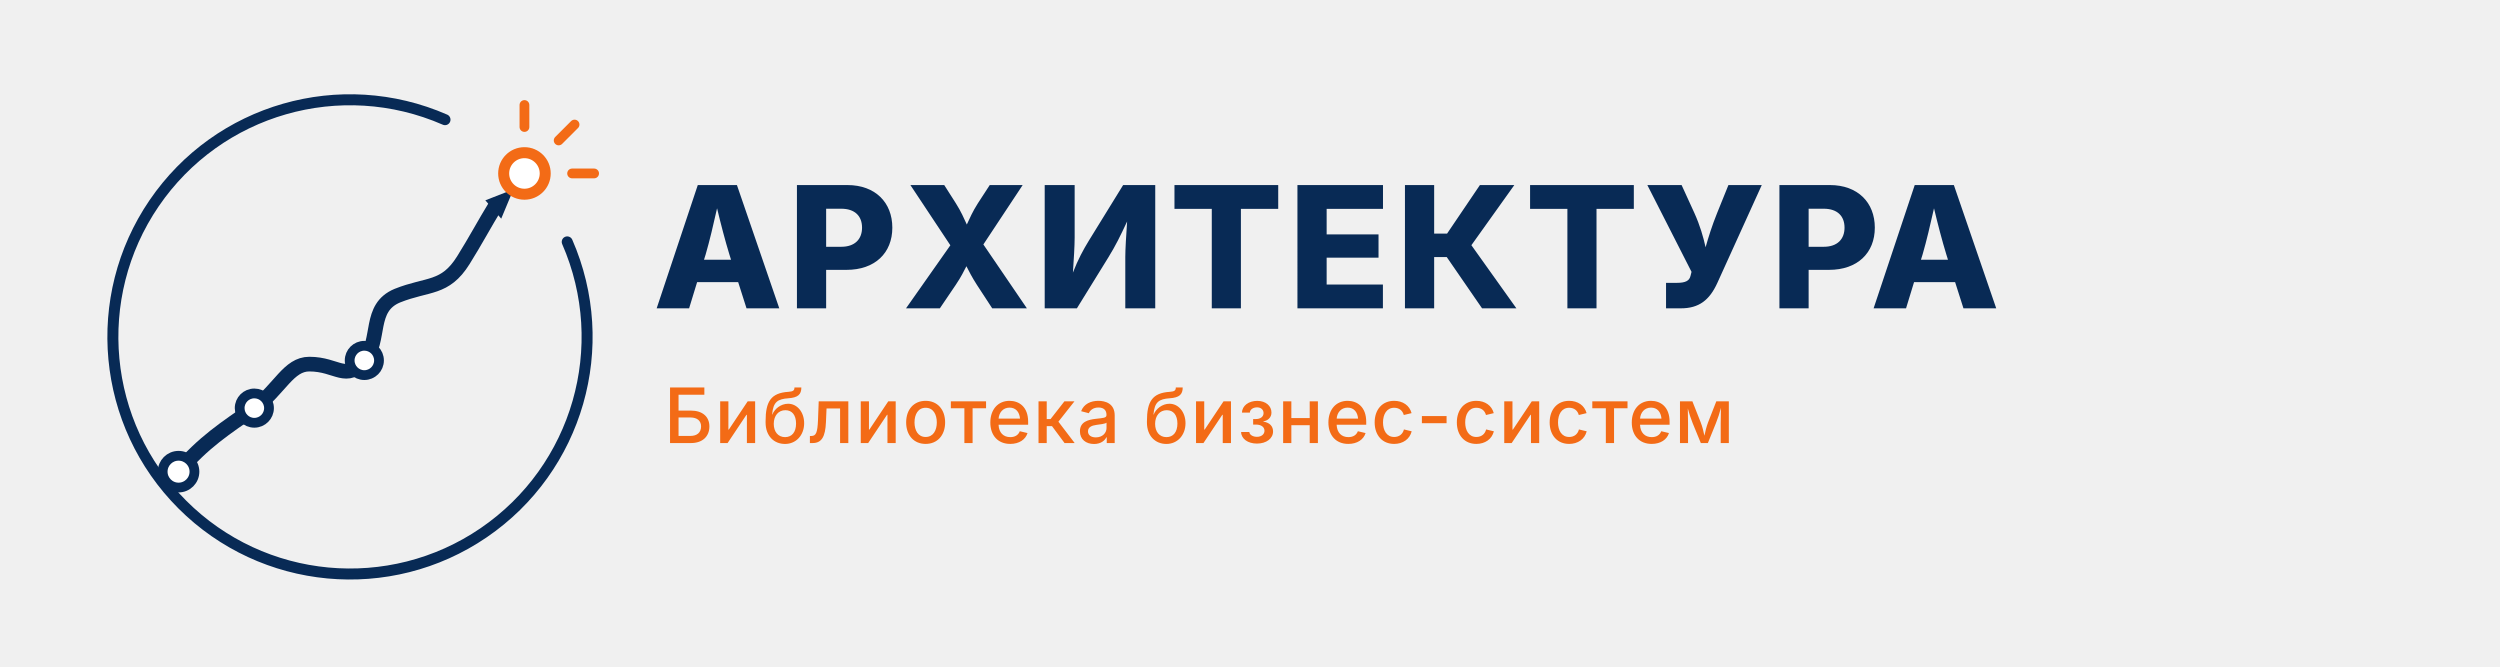
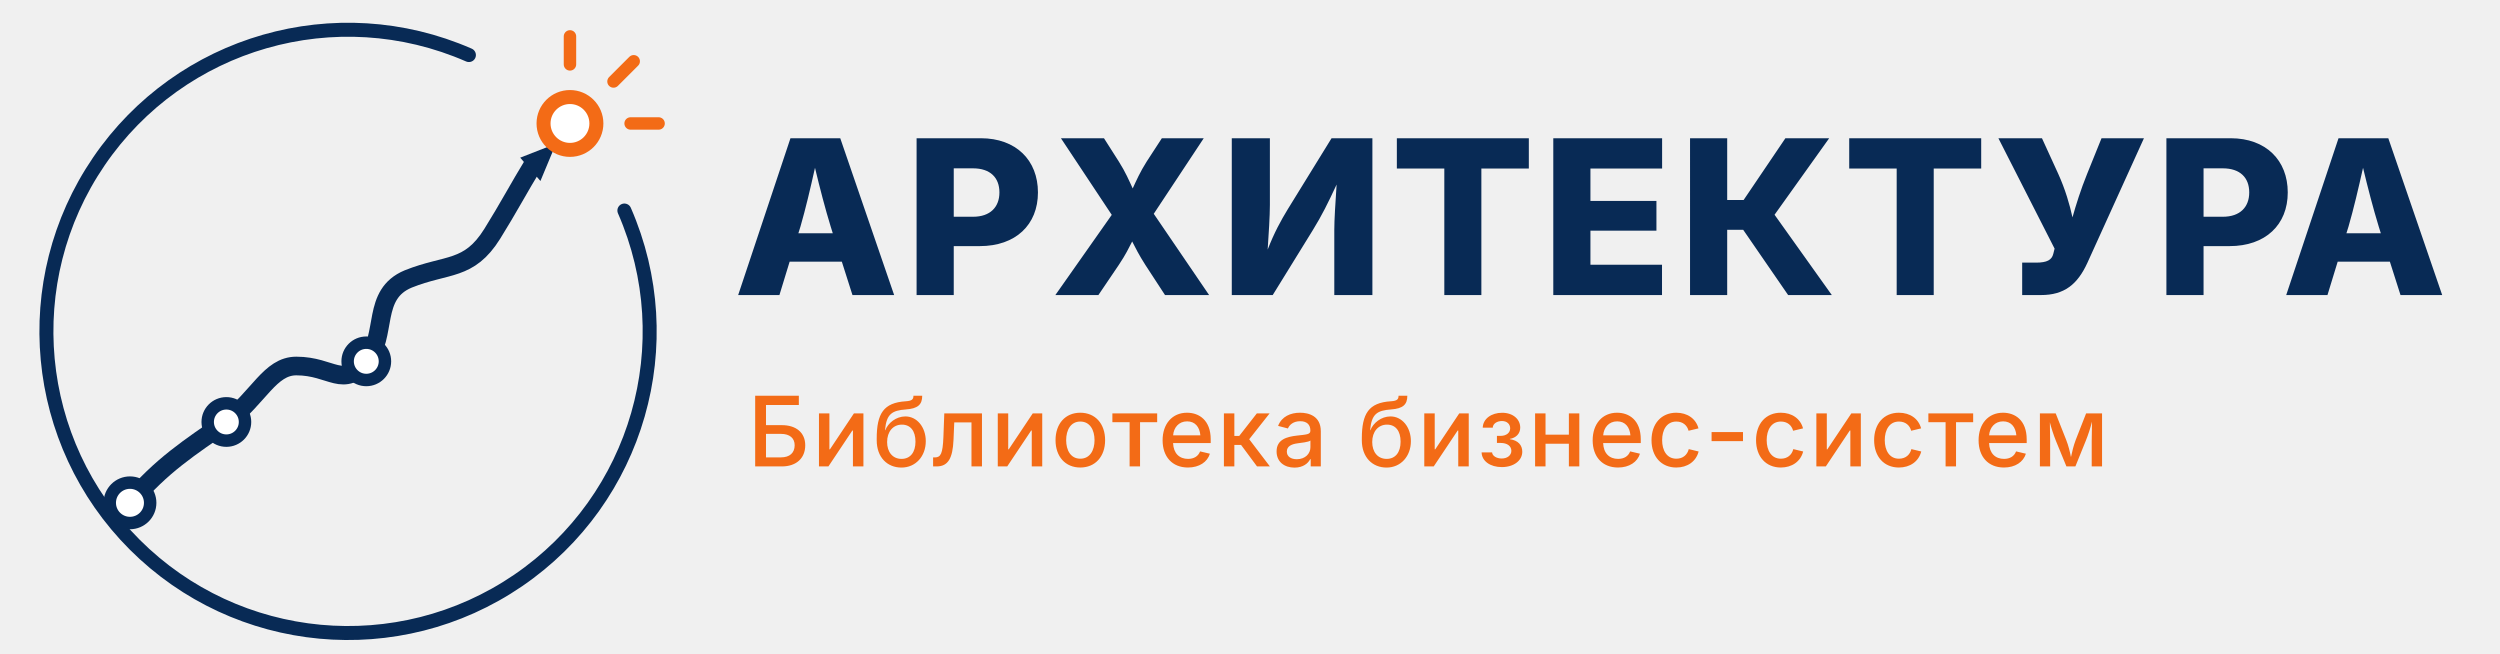
- <svg xmlns="http://www.w3.org/2000/svg" width="1800" height="480" viewBox="0 0 1800 480" role="img" aria-labelledby="title desc" version="1.1" id="svg7">
+ <svg xmlns="http://www.w3.org/2000/svg" width="1415" height="370" viewBox="55 55 1415 370" role="img" aria-labelledby="title desc" version="1.1" id="svg7">
  <defs id="defs7" />
  <g transform="translate(30,14) scale(0.88)" stroke-linecap="round" stroke-linejoin="round" shape-rendering="geometricPrecision" id="g6">
    <path d="M330 82 A194 194 0 1 0 430 182" fill="none" stroke="#082A55" stroke-width="9" id="path1" />
    <path d="M112 370 C132 346 151 334 174 318 C195 302 202 282 219 282 C242 282 249 297 264 279 C278 262 267 236 291 226 C316 216 330 221 345 197 C355 181 363 166 371 153" fill="none" stroke="#082A55" stroke-width="12" id="path2" />
    <path d="M363 148 L386 139 L376 163 Z" fill="#082A55" id="path3" />
    <circle cx="112" cy="370" r="13" fill="#FFFFFF" stroke="#082A55" stroke-width="8" id="circle3" />
    <circle cx="174" cy="318" r="12" fill="#FFFFFF" stroke="#082A55" stroke-width="8" id="circle4" />
    <circle cx="264" cy="279" r="12" fill="#FFFFFF" stroke="#082A55" stroke-width="8" id="circle5" />
    <circle cx="395" cy="126" r="17" fill="#FFFFFF" stroke="#F36B16" stroke-width="9" id="circle6" />
    <path d="M395 88 L395 70 M423 99 L436 86 M434 126 L452 126" fill="none" stroke="#F36B16" stroke-width="8" id="path6" />
  </g>
  <path d="m 472.8,222 h 23.352 l 5.778,-18.884 h 29.547 L 537.493,222 h 23.59 l -30.5,-88.76 h -28.177 z m 34.074,-34.968 1.191,-3.812 c 2.919,-10.067 5.54,-21.267 8.221,-33.24 2.859,11.914 5.778,23.113 8.876,33.24 l 1.191,3.812 z M 573.793,222 h 21.028 v -27.7 h 14.714 c 20.373,0 32.942,-12.093 32.942,-30.381 0,-18.169 -12.331,-30.679 -32.347,-30.679 h -36.338 z m 21.028,-44.32 v -27.402 h 10.842 c 9.889,0 15.012,5.302 15.012,13.642 0,8.221 -5.123,13.761 -14.952,13.761 z M 652.328,222 h 24.364 l 11.497,-16.978 c 4.11,-6.136 5.6,-9.472 7.625,-13.344 2.025,3.872 3.574,7.208 7.506,13.344 L 714.4,222 h 24.96 l -31.334,-45.988 28.296,-42.771 h -23.709 l -8.638,13.284 c -3.693,5.838 -5.778,10.604 -7.863,15.131 -2.085,-4.527 -4.11,-9.293 -7.804,-15.131 l -8.459,-13.284 h -24.364 l 28.772,43.367 z m 179.447,0 v -88.76 h -23.113 l -24.722,40.091 c -3.991,6.553 -7.685,13.284 -11.438,22.935 0.596,-8.876 1.251,-19.062 1.251,-25.258 V 133.24 H 752.189 V 222 h 23.173 l 22.696,-36.755 c 5.242,-8.519 8.519,-15.19 13.463,-25.794 -0.715,10.544 -1.311,20.194 -1.311,25.794 V 222 Z m 13.842,-71.604 H 872.483 V 222 h 20.969 v -71.604 h 26.866 V 133.24 H 845.617 Z M 934.16,222 h 61.536 v -17.156 h -40.508 v -19.301 h 37.351 v -16.799 h -37.351 v -18.348 h 40.567 v -17.156 h -61.596 z m 77.403,0 h 21.028 v -36.934 h 9.055 L 1067.083,222 h 24.722 l -32.406,-45.452 30.917,-43.308 h -24.781 l -23.649,34.968 h -9.293 v -34.968 h -21.028 z m 90.092,-71.604 h 26.866 V 222 h 20.969 v -71.604 h 26.866 v -17.156 h -74.701 z M 1199.551,222 h 10.663 c 13.046,0 20.611,-5.897 26.27,-18.288 l 31.989,-70.472 h -24.007 l -8.161,20.194 c -3.634,8.995 -6.255,17.395 -8.28,24.603 -1.608,-7.327 -4.051,-15.786 -8.042,-24.603 l -9.233,-20.194 h -24.662 l 31.811,62.489 -0.715,2.859 c -0.834,3.574 -3.574,5.063 -9.829,5.063 h -7.804 z m 81.633,0 h 21.028 v -27.7 h 14.714 c 20.373,0 32.942,-12.093 32.942,-30.381 0,-18.169 -12.331,-30.679 -32.347,-30.679 h -36.338 z m 21.028,-44.32 v -27.402 h 10.842 c 9.889,0 15.012,5.302 15.012,13.642 0,8.221 -5.123,13.761 -14.952,13.761 z M 1348.996,222 h 23.352 l 5.778,-18.884 h 29.547 L 1413.689,222 h 23.59 l -30.5,-88.76 h -28.177 z m 34.074,-34.968 1.191,-3.812 c 2.919,-10.067 5.54,-21.267 8.221,-33.24 2.859,11.914 5.778,23.113 8.876,33.24 l 1.191,3.812 z" id="text6" style="font-weight:800;font-size:122px;font-family:Inter, Arial, sans-serif;letter-spacing:3;fill:#082a55" aria-label="АРХИТЕКТУРА" />
  <path d="m 482.431,319 h 15.093 c 8.164,0 13.24,-4.646 13.24,-11.978 0,-7.117 -5.103,-11.387 -13.24,-11.387 h -8.97 v -11.414 h 18.584 v -5.237 h -24.707 z m 6.123,-5.129 v -13.293 h 8.513 c 4.888,0 7.708,2.39 7.708,6.418 0,4.351 -2.82,6.875 -7.708,6.875 z M 543.695,319 v -30.024 h -5.371 l -13.589,20.356 h -0.295 v -20.356 h -5.908 V 319 h 5.344 l 13.562,-20.33 h 0.322 V 319 Z m 21.518,0.645 c 8.03,0 13.777,-6.365 13.777,-14.932 0,-8.057 -5.076,-14.019 -11.521,-14.019 -5.291,0 -9.829,3.733 -11.387,7.788 h -0.161 c 0.779,-9.185 3.975,-11.172 11.816,-11.736 6.741,-0.483 9.238,-2.712 9.238,-7.761 h -4.968 c 0,1.96 -0.725,2.927 -4.431,3.142 -12.461,0.806 -16.355,6.929 -16.355,21.135 v 0.967 c 0,9.641 6.016,15.415 13.992,15.415 z m 0.054,-4.915 c -5.103,0 -8.164,-3.948 -8.164,-9.534 0,-5.881 3.357,-9.856 8.379,-9.856 4.861,0 7.681,3.599 7.681,9.641 0,6.096 -2.981,9.749 -7.896,9.749 z M 583.131,319 h 1.987 c 6.553,0 9.104,-4.7 9.561,-14.932 l 0.43,-9.99 h 9.749 V 319 h 5.935 v -30.024 h -21.323 l -0.51,13.535 c -0.376,9.185 -1.504,11.387 -4.78,11.387 h -1.047 z m 61.774,0 v -30.024 h -5.371 l -13.589,20.356 h -0.295 v -20.356 h -5.908 V 319 h 5.344 l 13.562,-20.33 h 0.322 V 319 Z m 21.544,0.618 c 8.459,0 14.045,-6.204 14.045,-15.469 0,-9.346 -5.586,-15.549 -14.045,-15.549 -8.459,0 -14.019,6.204 -14.019,15.549 0,9.265 5.559,15.469 14.019,15.469 z m 0,-4.995 c -5.425,0 -8.003,-4.78 -8.003,-10.474 0,-5.774 2.578,-10.554 8.003,-10.554 5.479,0 8.057,4.807 8.057,10.554 0,5.693 -2.578,10.474 -8.057,10.474 z M 694.359,319 h 5.908 v -25.029 h 9.695 v -4.995 h -25.352 v 4.995 h 9.749 z m 33.012,0.618 c 6.418,0 11.011,-3.142 12.434,-7.815 l -5.559,-1.316 c -1.047,2.793 -3.518,4.243 -6.821,4.243 -4.915,0 -8.245,-3.142 -8.459,-8.943 h 21.296 v -2.095 c 0,-10.823 -6.553,-15.093 -13.401,-15.093 -8.406,0 -13.831,6.365 -13.831,15.603 0,9.319 5.479,15.415 14.341,15.415 z m -8.379,-18.235 c 0.322,-4.324 3.169,-7.896 7.896,-7.896 4.539,0 7.09,3.169 7.52,7.896 z M 747.733,319 h 5.908 v -12.166 h 3.813 L 766.479,319 h 7.278 l -11.709,-15.388 11.548,-14.636 h -7.224 l -9.963,12.756 h -2.766 v -12.756 h -5.908 z m 39.967,0.671 c 4.861,0 7.708,-2.444 8.862,-4.78 h 0.295 V 319 h 5.72 v -19.927 c 0,-8.674 -6.902,-10.474 -11.736,-10.474 -5.344,0 -10.393,2.095 -12.434,7.466 l 5.559,1.45 c 0.833,-2.041 3.035,-4.109 6.956,-4.109 3.76,0 5.747,1.934 5.747,5.264 v 0.161 c 0,2.122 -2.283,2.095 -7.573,2.712 -5.667,0.645 -11.548,2.148 -11.548,8.97 0,5.908 4.431,9.158 10.151,9.158 z m 1.316,-4.753 c -3.303,0 -5.667,-1.477 -5.667,-4.324 0,-3.088 2.739,-4.216 6.069,-4.673 1.826,-0.242 6.392,-0.725 7.278,-1.584 v 3.84 c 0,3.518 -2.874,6.741 -7.681,6.741 z m 50.77,4.727 c 8.03,0 13.777,-6.365 13.777,-14.932 0,-8.057 -5.076,-14.019 -11.521,-14.019 -5.291,0 -9.829,3.733 -11.387,7.788 h -0.161 c 0.779,-9.185 3.975,-11.172 11.816,-11.736 6.741,-0.483 9.238,-2.712 9.238,-7.761 h -4.968 c 0,1.96 -0.725,2.927 -4.431,3.142 -12.461,0.806 -16.355,6.929 -16.355,21.135 v 0.967 c 0,9.641 6.016,15.415 13.992,15.415 z m 0.054,-4.915 c -5.103,0 -8.164,-3.948 -8.164,-9.534 0,-5.881 3.357,-9.856 8.379,-9.856 4.861,0 7.681,3.599 7.681,9.641 0,6.096 -2.981,9.749 -7.896,9.749 z M 886.306,319 v -30.024 h -5.371 l -13.589,20.356 h -0.295 v -20.356 h -5.908 V 319 h 5.344 l 13.562,-20.33 h 0.322 V 319 Z m 18.698,0.376 c 6.794,0 11.602,-3.679 11.602,-8.728 0,-3.706 -2.363,-6.392 -7.009,-7.063 v -0.188 c 3.303,-0.537 5.854,-2.82 5.854,-6.365 0,-4.7 -4.028,-8.406 -10.259,-8.406 -6.096,0 -10.85,3.464 -10.957,8.433 h 5.667 c 0.081,-2.283 2.444,-3.76 5.21,-3.76 2.793,0 4.646,1.692 4.646,4.136 0,2.605 -2.283,4.27 -5.398,4.27 h -2.095 v 4.001 h 2.095 c 3.733,0 6.069,1.772 6.069,4.458 0,2.498 -2.229,4.351 -5.452,4.351 -2.927,0 -5.344,-1.477 -5.452,-3.464 h -5.935 c 0.107,4.915 4.888,8.325 11.414,8.325 z M 929.771,288.976 h -5.908 V 319 h 5.908 v -12.864 h 13.213 V 319 h 5.908 v -30.024 h -5.908 v 12.031 H 929.771 Z m 41.015,30.642 c 6.418,0 11.011,-3.142 12.434,-7.815 l -5.559,-1.316 c -1.047,2.793 -3.518,4.243 -6.821,4.243 -4.915,0 -8.245,-3.142 -8.459,-8.943 h 21.296 v -2.095 c 0,-10.823 -6.553,-15.093 -13.401,-15.093 -8.406,0 -13.831,6.365 -13.831,15.603 0,9.319 5.479,15.415 14.341,15.415 z m -8.379,-18.235 c 0.322,-4.324 3.169,-7.896 7.896,-7.896 4.539,0 7.09,3.169 7.52,7.896 z m 41.364,18.235 c 6.311,0 11.199,-3.411 12.649,-9.077 l -5.586,-1.343 c -0.806,3.25 -3.303,5.425 -7.036,5.425 -5.425,0 -8.03,-4.753 -8.03,-10.474 0,-5.801 2.605,-10.554 8.03,-10.554 3.679,0 6.123,2.122 6.929,5.21 l 5.613,-1.343 c -1.477,-5.559 -6.338,-8.862 -12.568,-8.862 -8.459,0 -14.019,6.204 -14.019,15.549 0,9.265 5.559,15.469 14.019,15.469 z m 37.765,-20.061 h -17.778 v 5.129 h 17.778 z m 21.41,20.061 c 6.311,0 11.199,-3.411 12.649,-9.077 l -5.586,-1.343 c -0.806,3.25 -3.303,5.425 -7.036,5.425 -5.425,0 -8.03,-4.753 -8.03,-10.474 0,-5.801 2.605,-10.554 8.03,-10.554 3.679,0 6.123,2.122 6.929,5.21 l 5.613,-1.343 c -1.477,-5.559 -6.338,-8.862 -12.568,-8.862 -8.46,0 -14.019,6.204 -14.019,15.549 0,9.265 5.559,15.469 14.019,15.469 z M 1108.23,319 v -30.024 h -5.371 l -13.589,20.356 h -0.295 v -20.356 h -5.908 V 319 h 5.344 l 13.562,-20.33 h 0.322 V 319 Z m 21.544,0.618 c 6.311,0 11.199,-3.411 12.649,-9.077 l -5.586,-1.343 c -0.806,3.25 -3.303,5.425 -7.036,5.425 -5.425,0 -8.03,-4.753 -8.03,-10.474 0,-5.801 2.605,-10.554 8.03,-10.554 3.679,0 6.123,2.122 6.929,5.21 l 5.613,-1.343 c -1.477,-5.559 -6.338,-8.862 -12.568,-8.862 -8.46,0 -14.019,6.204 -14.019,15.549 0,9.265 5.559,15.469 14.019,15.469 z M 1156.207,319 h 5.908 v -25.029 h 9.695 v -4.995 h -25.352 v 4.995 h 9.748 z m 33.012,0.618 c 6.418,0 11.011,-3.142 12.434,-7.815 l -5.559,-1.316 c -1.047,2.793 -3.518,4.243 -6.821,4.243 -4.915,0 -8.245,-3.142 -8.46,-8.943 h 21.296 v -2.095 c 0,-10.823 -6.553,-15.093 -13.401,-15.093 -8.406,0 -13.831,6.365 -13.831,15.603 0,9.319 5.479,15.415 14.341,15.415 z m -8.379,-18.235 c 0.322,-4.324 3.169,-7.896 7.896,-7.896 4.538,0 7.09,3.169 7.519,7.896 z M 1209.582,319 h 5.801 v -14.395 c 0,-3.115 -0.081,-7.063 -0.161,-10.554 0.967,3.706 2.014,6.902 3.464,10.554 L 1224.594,319 h 5.076 l 5.828,-14.395 c 1.504,-3.76 2.578,-7.036 3.572,-10.957 -0.081,3.813 -0.161,7.734 -0.161,10.957 V 319 h 5.854 v -30.024 h -9.023 l -5.881,15.012 c -1.235,3.276 -2.068,6.741 -2.686,9.722 -0.618,-3.062 -1.423,-6.445 -2.712,-9.722 l -5.935,-15.012 h -8.943 z" id="text7" style="font-weight:500;font-size:55px;font-family:Inter, Arial, sans-serif;letter-spacing:1;fill:#f36b16" aria-label="Библиотека бизнес-систем" />
</svg>
